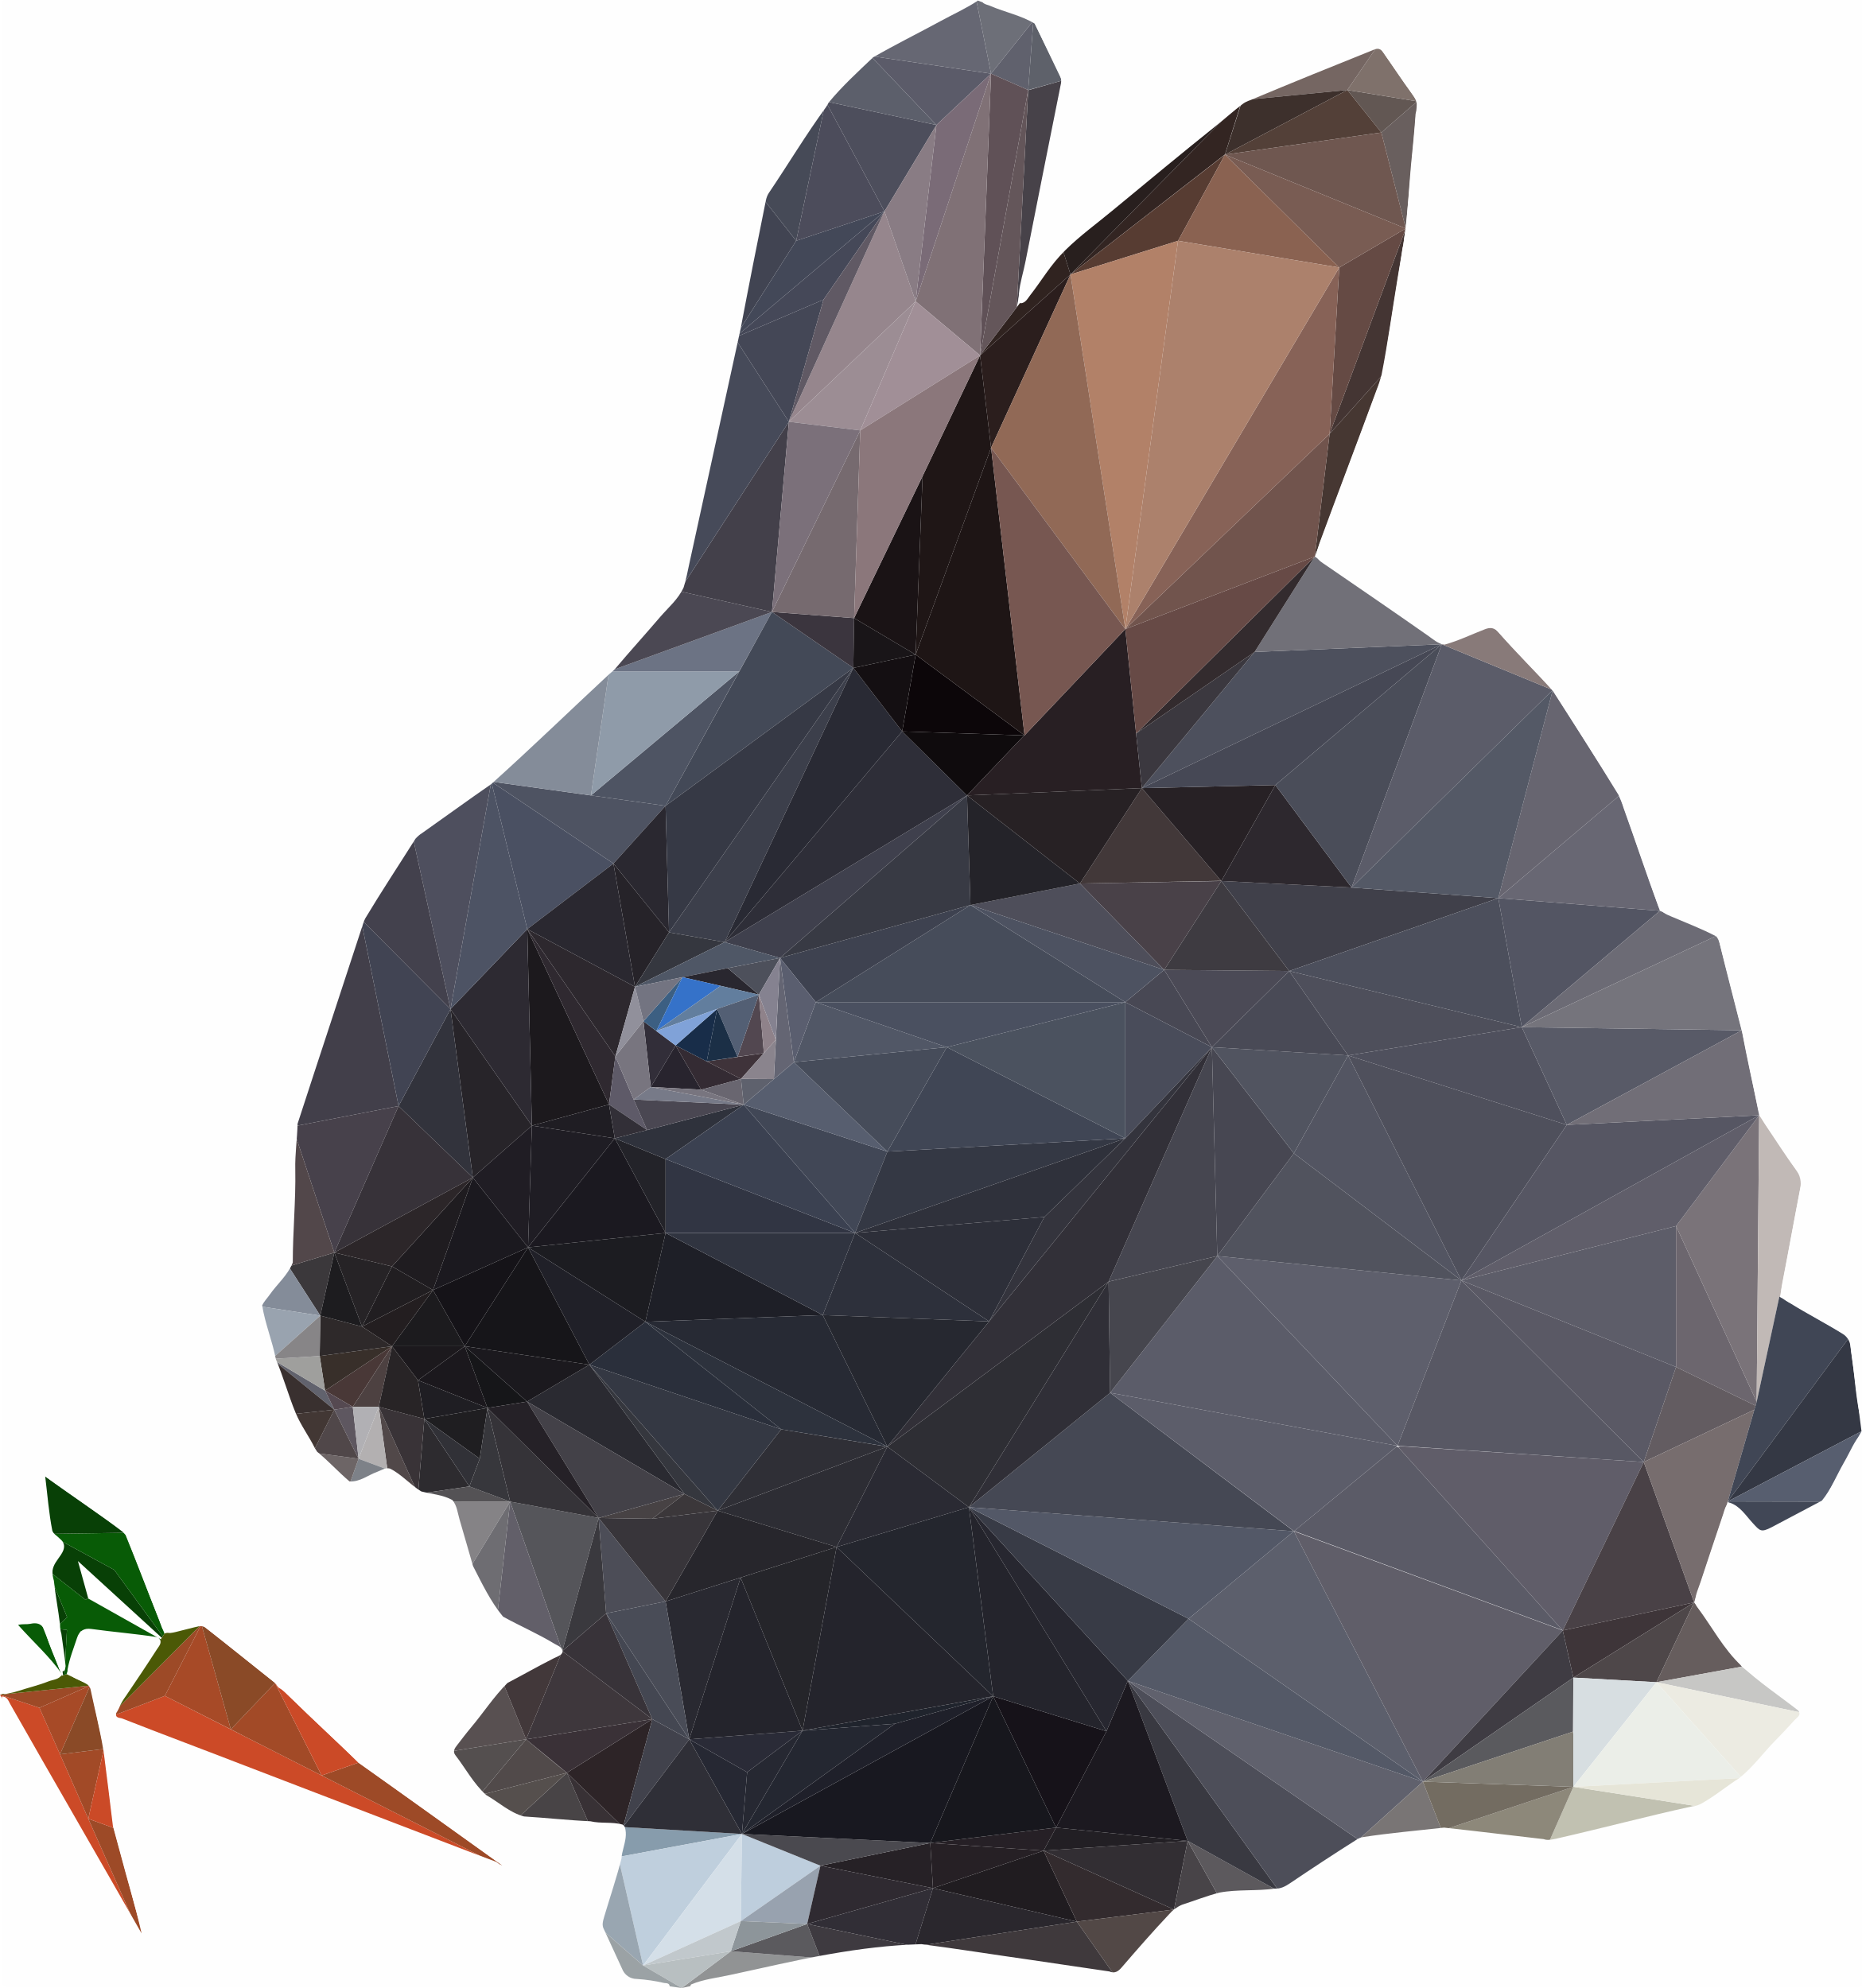
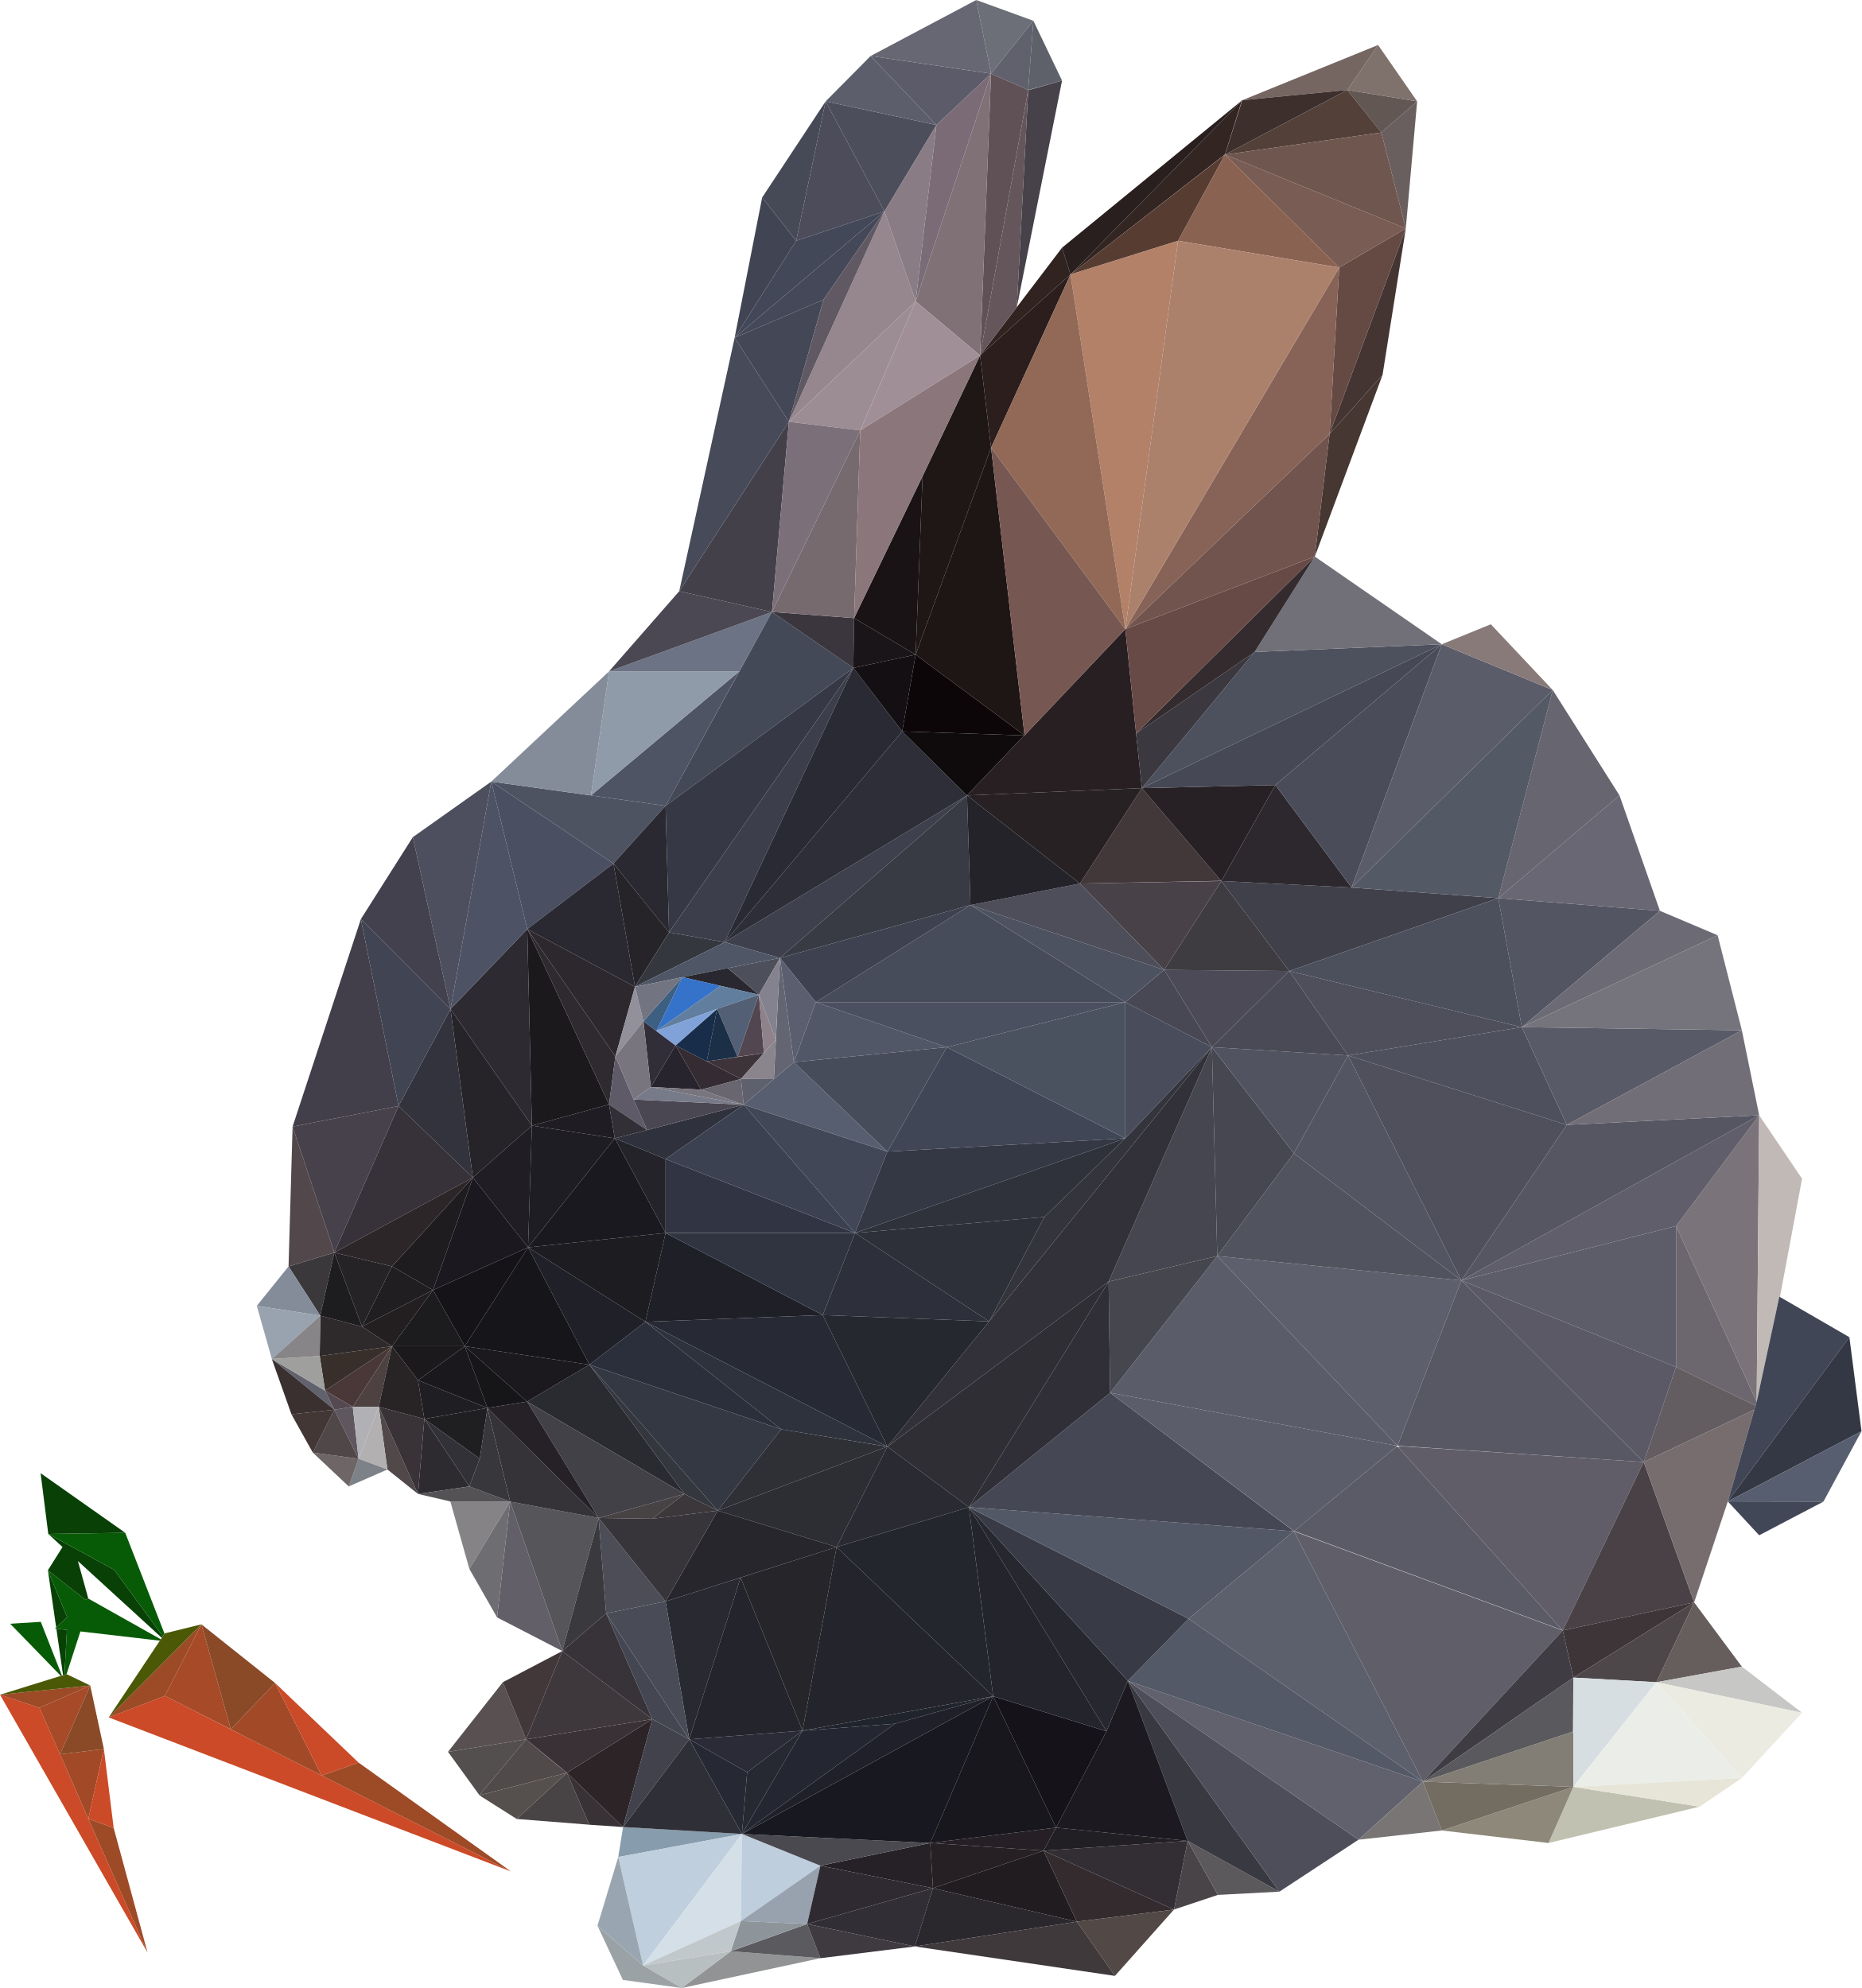
- <svg xmlns="http://www.w3.org/2000/svg" version="1.1" baseProfile="tiny" id="图层_1" x="0px" y="0px" width="967.7px" height="1033.7px" viewBox="0 0 967.7 1033.7" xml:space="preserve">
+ <svg xmlns="http://www.w3.org/2000/svg" version="1.1" baseProfile="tiny" id="图层_1" x="0px" y="0px" viewBox="0 0 967.7 1033.7" xml:space="preserve">
  <g>
    <polygon fill="#879CAC" points="323.9,950 321.4,965.6 385.7,953.6  " />
    <polygon fill="#BFCFDD" points="385.7,953.6 321.4,965.6 334.3,1022  " />
    <polygon fill="#99A6B1" points="321.4,965.6 310.6,1001.3 334.3,1022  " />
    <polygon fill="#D4DFE8" points="385.1,998.9 385.1,998.9 385.7,953.6 334.3,1022  " />
    <polygon fill="#BECEDD" points="385.1,998.9 385.1,998.9 426.5,970.1 385.7,953.6  " />
    <polygon fill="#98A2AF" points="385.1,998.9 419.6,1000.4 426.5,970.1  " />
    <polygon fill="#919394" points="354.4,1033.7 426.5,1018.2 379.9,1014.6  " />
    <polygon fill="#5B5A5E" points="379.9,1014.6 426.5,1018.2 419.6,1000.4  " />
    <polygon fill="#8D959A" points="379.9,1014.6 419.6,1000.4 385.1,998.9  " />
    <polygon fill="#C1C8CC" points="334.3,1022 379.9,1014.6 385.1,998.9  " />
    <polygon fill="#262126" points="426.5,970.1 485,981.8 483.6,958.3  " />
    <polygon fill="#4A494F" points="483.6,958.3 385.7,953.6 426.5,970.1  " />
    <polygon fill="#262025" points="485,981.8 542.5,962.3 483.6,958.3  " />
    <polygon fill="#201C20" points="559.8,999.2 542.5,962.3 485,981.8  " />
    <polygon fill="#332B2E" points="559.8,999.2 610.3,992.9 542.5,962.3  " />
    <polygon fill="#524846" points="579.6,1027.4 610.3,992.9 559.8,999.2  " />
    <polygon fill="#2F2A31" points="419.6,1000.4 485,981.8 426.5,970.1  " />
    <polygon fill="#312E36" points="419.6,1000.4 475.6,1012.1 485,981.8  " />
    <polygon fill="#2A272D" points="485,981.8 475.6,1012.1 559.8,999.2  " />
    <polygon fill="#3F393C" points="475.6,1012.1 579.6,1027.4 559.8,999.2  " />
    <polygon fill="#3E3A40" points="426.5,1018.2 475.6,1012.1 419.6,1000.4  " />
    <polygon fill="#322E33" points="542.5,962.3 610.3,992.9 617.4,957.2  " />
    <polygon fill="#262026" points="483.6,958.3 542.5,962.3 549,950.3  " />
    <polygon fill="#221F24" points="542.5,962.3 617.4,957.2 549,950.3  " />
    <polygon fill="#484448" points="610.3,992.9 633.1,985.3 617.4,957.2  " />
    <polygon fill="#5C595D" points="633.1,985.3 665.1,983.6 617.4,957.2  " />
    <polygon fill="#393941" points="617.4,957.2 665.1,983.6 586.3,874  " />
    <polygon fill="#4D4E59" points="665.1,983.6 706.2,956.6 586.3,874  " />
    <polygon fill="#60616D" points="586.3,874 706.2,956.6 739.7,926.4  " />
    <polygon fill="#545967" points="586.3,874 739.7,926.4 617.9,841.7  " />
    <polygon fill="#5C5F6C" points="617.9,841.7 739.7,926.4 672.6,796.2  " />
    <polygon fill="#605E69" points="672.6,796.2 739.7,926.4 812.4,847.8 812.4,847.8  " />
    <path fill="#5B5B67" d="M726.5,752L726.5,752c-0.2,0.3-0.4,0.3-0.5,0.2l-53.2,43.9l139.4,51.5l-85.4-95.2   C726.8,752.7,726.3,752.7,726.5,752z" />
    <path fill="#605D69" d="M726.6,751.9L726.6,751.9L726.6,751.9c0.1,0.2,0.2,0.3,0.2,0.5l85.4,95.2l0.2,0.2l0,0l42.1-87.6L727,751.9   C727.9,752.3,727.5,752.8,726.6,751.9z" />
    <polygon fill="#494146" points="812.4,847.8 880.7,833.2 854.5,760.2  " />
    <polygon fill="#3E3539" points="817.9,872.3 880.7,833.2 812.4,847.8  " />
    <polygon fill="#4E4749" points="861.1,874.7 880.7,833.2 817.9,872.3  " />
    <polygon fill="#665D5D" points="905.5,866.6 880.7,833.2 861.1,874.7  " />
    <polygon fill="#3F3C43" points="817.9,872.3 812.4,847.8 739.7,926.4  " />
    <polygon fill="#5A5A5E" points="817.7,900.4 817.9,872.3 739.7,926.4  " />
    <polygon fill="#C1C1B1" points="805,958.3 883.6,939.4 817.9,929.1  " />
    <polygon fill="#8D887A" points="749.5,951.8 805,958.3 817.9,929.1  " />
    <polygon fill="#797575" points="706.2,956.6 749.5,951.8 739.7,926.4  " />
    <polygon fill="#736C61" points="739.7,926.4 749.5,951.8 817.9,929.1  " />
    <polygon fill="#827E75" points="817.7,900.4 739.7,926.4 817.9,929.1 817.9,901.9  " />
    <polygon fill="#D7DEE1" points="817.9,929.1 861.1,874.7 817.9,872.3 817.9,901.9  " />
    <polygon fill="#C7C7C5" points="936.8,890.6 905.5,866.6 861.1,874.7  " />
    <polygon fill="#ECEBE2" points="905.5,924.5 936.8,890.6 861.1,874.7  " />
    <polygon fill="#EBEEE8" points="817.9,929.1 905.5,924.5 861.1,874.7  " />
    <polygon fill="#E6E5D8" points="883.6,939.4 905.5,924.5 817.9,929.1  " />
    <polygon fill="#1C1920" points="549,950.3 617.4,957.2 586.3,874 575.2,900.2  " />
    <polygon fill="#161219" points="549,950.3 575.2,900.2 516.3,882  " />
    <polygon fill="#17171D" points="483.6,958.3 549,950.3 516.3,882  " />
    <polygon fill="#181820" points="516.3,882 385.7,953.6 483.6,958.3  " />
    <polygon fill="#272730" points="575.2,900.2 586.3,874 503.7,783.7  " />
    <polygon fill="#24242C" points="575.2,900.2 503.7,783.7 516.3,882  " />
    <polygon fill="#383B46" points="503.7,783.7 586.3,874 617.9,841.7  " />
    <polygon fill="#535867" points="617.9,841.7 672.6,796.2 503.7,783.7  " />
    <polygon fill="#454854" points="503.7,783.7 672.6,796.2 577.1,724.2  " />
    <path fill="#5C5D6A" d="M672.7,796.2L672.7,796.2l53.3-44c-0.2-0.1-0.1-0.5,0.5-0.4l-149.4-27.6L672.7,796.2z" />
    <polygon fill="#5B5C69" points="577.1,724.2 726.5,751.8 632.8,653.1  " />
    <polygon fill="#5E5F6C" points="726.5,751.8 759.7,665.8 632.8,653.1  " />
    <polygon fill="#585864" points="726.5,751.8 727,751.8 854.5,760.2 759.7,665.8  " />
    <polygon fill="#5A5965" points="759.7,665.8 854.5,760.2 871.3,710.8  " />
    <polygon fill="#5D5D69" points="871.3,637.5 759.7,665.8 871.3,710.8  " />
    <polygon fill="#6C666E" points="871.3,710.8 912.6,730.9 913.2,728.9 871.3,637.5  " />
    <polygon fill="#635C61" points="854.5,760.2 912,733 912.6,730.9 871.3,710.8  " />
    <polygon fill="#776D6E" points="854.5,760.2 880.7,833.2 898.2,780.7 912,733  " />
    <polygon fill="#7A7379" points="913.2,728.9 914.5,579.9 871.3,637.5  " />
    <polygon fill="#605E6A" points="871.3,637.5 914.5,579.9 759.7,665.8  " />
    <polygon fill="#51535E" points="632.8,653.1 759.7,665.8 672.6,599.7  " />
    <polygon fill="#535562" points="672.6,599.7 759.7,665.8 700.8,548.8  " />
    <polygon fill="#46464E" points="577.1,724.2 632.8,653.1 576.3,666.4  " />
    <polygon fill="#464650" points="576.3,666.4 632.8,653.1 630,544.5  " />
    <polygon fill="#474752" points="632.8,653.1 672.6,599.7 630,544.5  " />
    <polygon fill="#515460" points="672.6,599.7 700.8,548.8 630,544.5  " />
    <polygon fill="#302F37" points="576.3,666.4 503.7,783.7 577.1,724.2  " />
    <polygon fill="#2E2E34" points="461.3,752.2 503.7,783.7 576.3,666.4  " />
    <polygon fill="#323038" points="514.2,687.1 461.3,752.2 576.3,666.4 630,544.5  " />
    <polygon fill="#2D2D34" points="461.3,752.2 373.1,785.5 434.9,804.4  " />
    <polygon fill="#2A2A33" points="434.9,804.4 503.7,783.7 461.3,752.2  " />
    <polygon fill="#27262C" points="373.1,785.5 346,832.7 434.9,804.4  " />
    <polygon fill="#494148" points="634.9,458.1 561.4,459.4 605.2,504.3  " />
    <polygon fill="#4B4A56" points="630,544.5 670.2,504.9 605.2,504.3  " />
    <polygon fill="#4E4F5B" points="700.8,548.8 791.1,534.1 670.2,504.9  " />
    <polygon fill="#494A56" points="700.8,548.8 670.2,504.9 630,544.5  " />
    <polygon fill="#40404A" points="670.2,504.9 778.9,467 702.6,461.5 634.9,458.1  " />
    <polygon fill="#4F505C" points="759.7,665.8 814.5,584.9 700.8,548.8  " />
    <polygon fill="#4F505D" points="814.5,584.9 791.1,534.1 700.8,548.8  " />
    <polygon fill="#565663" points="759.7,665.8 914.5,579.9 814.5,584.9  " />
    <polygon fill="#585A67" points="814.5,584.9 905.5,535.7 791.1,534.1  " />
    <polygon fill="#716E77" points="914.5,579.9 905.5,535.7 814.5,584.9  " />
    <polygon fill="#C1B9B6" points="925,674.2 925.3,674.4 936.8,612.9 914.5,579.9 913.2,728.9  " />
    <polygon fill="#535563" points="791.1,534.1 862.9,473.6 778.9,467  " />
    <polygon fill="#4C4F5C" points="791.1,534.1 778.9,467 670.2,504.9  " />
    <polygon fill="#6C6B75" points="892.9,486.3 862.9,473.6 791.1,534.1  " />
    <polygon fill="#75747C" points="905.5,535.7 892.9,486.3 791.1,534.1  " />
    <polygon fill="#686773" points="862.9,473.6 841.9,413.6 778.9,467  " />
    <polygon fill="#676570" points="841.9,413.6 807.2,358.8 778.9,467  " />
    <polygon fill="#423839" points="593.6,409.8 593.6,409.8 561.4,459.4 634.8,458  " />
    <polygon fill="#272125" points="634.8,458 634.9,458.1 663,408.2 593.6,409.8 593.6,409.8  " />
    <polygon fill="#2D282E" points="702.6,461.5 663,408.2 634.9,458.1  " />
    <polygon fill="#4D505D" points="593.6,409.8 749.5,335 652.2,339  " />
    <polygon fill="#464855" points="663,408.2 749.5,335 593.6,409.8  " />
    <polygon fill="#4A4D59" points="702.6,461.5 749.5,335 663,408.2  " />
    <polygon fill="#5B5C69" points="807.2,358.8 749.5,335 702.6,461.5  " />
    <polygon fill="#545966" points="778.9,467 807.2,358.8 702.6,461.5  " />
    <polygon fill="#717078" points="749.5,335 683.5,289.4 652.2,339  " />
    <polygon fill="#887A79" points="775,324.6 749.5,335 807.2,358.8  " />
    <polygon fill="#1E1F27" points="335.5,687.3 427.7,683.8 346,641.1  " />
    <polygon fill="#313543" points="346,602.7 346,641.1 444.5,641.1  " />
    <polygon fill="#2A2F3B" points="306.4,709.6 406.1,743.2 335.5,687.3  " />
    <polygon fill="#1B1920" points="319.6,591.9 274.5,648.6 346,641.1  " />
    <polygon fill="#232329" points="346,602.7 319.6,591.9 346,641.1  " />
    <polygon fill="#2F323C" points="386.6,574.4 336.4,587.6 319.6,591.9 346,602.7  " />
    <polygon fill="#414756" points="461.3,598.8 386.6,574.4 444.5,641.1  " />
    <polygon fill="#3B4151" points="386.6,574.4 346,602.7 444.5,641.1  " />
    <polygon fill="#1C191D" points="316.6,574.3 274.1,483.1 276.5,585.3  " />
    <polygon fill="#272429" points="276.5,585.3 234.2,524.7 245.8,612.3  " />
    <polygon fill="#2D2A32" points="274.1,483.1 234.2,524.7 276.5,585.3  " />
    <polygon fill="#32333C" points="234.2,524.7 207.2,575.1 245.8,612.3  " />
    <polygon fill="#1F1D24" points="319.6,591.9 276.5,585.3 274.5,648.6  " />
    <polygon fill="#201D24" points="276.5,585.3 245.8,612.3 274.5,648.6  " />
    <polygon fill="#1C1C21" points="346,641.1 274.5,648.6 335.5,687.3  " />
    <polygon fill="#202028" points="274.5,648.6 306.4,709.6 335.5,687.3  " />
    <polygon fill="#2D303B" points="427.7,683.8 514.2,687.1 444.5,641.1  " />
    <polygon fill="#343844" points="444.5,641.1 585,591.9 461.3,598.8  " />
    <polygon fill="#575E6F" points="412.7,552.3 386.6,574.4 461.3,598.8  " />
    <polygon fill="#404655" points="461.3,598.8 585,591.9 492.2,544.5  " />
    <polygon fill="#464C5A" points="492.2,544.5 412.7,552.3 461.3,598.8  " />
    <polygon fill="#515766" points="424.1,521.1 412.7,552.3 492.2,544.5  " />
    <polygon fill="#423F4A" points="187.6,477.9 152.1,585.8 207.2,575.1  " />
    <polygon fill="#414453" points="234.2,524.7 187.6,477.9 207.2,575.1  " />
    <polygon fill="#4D5364" points="274.1,483.1 255.4,406.4 234.2,524.7  " />
    <polygon fill="#4E4F5E" points="255.4,406.4 214.6,435.3 234.2,524.7  " />
    <polygon fill="#43414D" points="214.6,435.3 187.6,477.9 234.2,524.7  " />
    <polygon fill="#4A5062" points="318.9,449 255.4,406.4 274.1,483.1  " />
    <polygon fill="#4E5362" points="346,419 255.4,406.4 318.9,449  " />
    <polygon fill="#4E5463" points="307.2,413.6 346,419 384.3,349.1  " />
    <polygon fill="#8F9BA9" points="384.3,349.1 316.6,349.1 307.2,413.6  " />
    <polygon fill="#848C99" points="316.6,349.1 255.4,406.4 307.2,413.6  " />
    <polygon fill="#6C7384" points="401.3,318.2 316.6,349.1 384.3,349.1  " />
    <polygon fill="#4B4853" points="353.1,307.4 316.6,349.1 401.3,318.2  " />
    <polygon fill="#434957" points="401.3,318.2 346,419 443.6,347.3  " />
    <polygon fill="#4B525F" points="585,591.9 585,521.1 492.2,544.5  " />
    <polygon fill="#484854" points="630,544.5 605.2,504.3 585,521.1  " />
    <polygon fill="#494C5A" points="585,591.9 630,544.5 585,521.1  " />
    <polygon fill="#4A5060" points="585,521.1 424.1,521.1 492.2,544.5  " />
    <polygon fill="#464C5A" points="585,521.1 504.5,470.6 424.1,521.1  " />
    <polygon fill="#4E4E5A" points="605.2,504.3 561.4,459.4 504.5,470.6  " />
    <polygon fill="#4D5261" points="605.2,504.3 504.5,470.6 585,521.1  " />
    <polygon fill="#3E4250" points="504.5,470.6 405.5,498.1 424.1,521.1  " />
    <polygon fill="#3F404D" points="405.5,498.1 502.7,413.6 376.7,489.9  " />
    <polygon fill="#3C3F4B" points="443.6,347.3 347.8,484.8 376.7,489.9  " />
    <polygon fill="#2E2E38" points="376.7,489.9 502.7,413.6 469,380.3  " />
    <polygon fill="#292A34" points="469,380.3 443.6,347.3 376.7,489.9  " />
    <polygon fill="#2A2830" points="346,419 318.9,449 347.8,484.8  " />
    <polygon fill="#262329" points="347.8,484.8 318.9,449 330.1,513.1  " />
    <polygon fill="#2D282E" points="330.1,513.1 274.1,483.1 319.9,549.3  " />
    <polygon fill="#1F1D23" points="316.6,574.3 276.5,585.3 319.6,591.9  " />
    <polygon fill="#2F2930" points="319.9,549.3 274.1,483.1 316.6,574.3  " />
    <polygon fill="#383A44" points="504.5,470.6 502.7,413.6 405.5,498.1  " />
    <polygon fill="#2A2A31" points="274,728.8 355.8,776.8 306.4,709.6  " />
    <polygon fill="#474244" points="355.8,776.8 311.2,789.3 339.1,789.7  " />
    <polygon fill="#434148" points="274,728.8 311.2,789.3 355.8,776.8  " />
    <polygon fill="#343843" points="306.4,709.6 373.1,785.5 406.1,743.2  " />
    <polygon fill="#2F2F36" points="459.9,752 406.1,743.2 373.1,785.5 461.3,752.2  " />
    <polygon fill="#35373E" points="355.8,776.8 373.1,785.5 306.4,709.6  " />
    <polygon fill="#3B373A" points="339.1,789.7 373.1,785.5 355.8,776.8  " />
    <polygon fill="#24262E" points="516.3,882 503.7,783.7 434.9,804.4  " />
    <polygon fill="#25252A" points="385,820.3 417.2,899.9 434.9,804.4  " />
    <polygon fill="#292931" points="346,832.7 358.3,904.4 385,820.3  " />
    <polygon fill="#585051" points="273.4,904.4 273.4,904.4 273.5,904.4 261.4,874.7 232.9,910.9  " />
    <polygon fill="#514A4A" points="249.1,933.5 249.2,933.5 249.2,933.4  " />
    <path fill="#514A4A" d="M249.2,933.5l45.5-11.7c-1.7-1.2-20.1-16.4-21.2-17.4L249.2,933.5z" />
    <path fill="#514A4A" d="M273.4,904.4L273.4,904.4L273.4,904.4z" />
    <polygon fill="#484446" points="268.6,945.8 306.4,948.8 294.7,921.8  " />
    <polygon fill="#383135" points="306.4,948.8 323.9,950 294.7,921.8  " />
    <polygon fill="#2D2427" points="294.7,921.8 323.9,950 339.1,893.9  " />
    <polygon fill="#3A3137" points="294.7,921.8 339.1,893.9 273.5,904.4  " />
    <polygon fill="#3E373C" points="339.1,893.9 292.3,858.5 273.5,904.4  " />
    <polygon fill="#42383A" points="292.3,858.5 261.4,874.7 273.5,904.4  " />
    <polygon fill="#544F4F" points="273.5,904.4 273.5,904.4 273.4,904.4 273.4,904.4 232.9,910.9 249.2,933.4 249.2,933.5    249.2,933.5 249.2,933.5  " />
    <polygon fill="#554F4D" points="249.2,933.5 268.6,945.8 294.7,921.8  " />
    <polygon fill="#41424C" points="339.1,893.9 323.9,950 358.3,904.4  " />
    <polygon fill="#858386" points="234.1,780.7 244,815.8 265.2,780.8  " />
    <polygon fill="#55555A" points="265.2,780.8 292.3,858.5 311.2,789.3  " />
    <polygon fill="#625F69" points="258.4,841 292.3,858.5 265.2,780.8  " />
    <polygon fill="#6E6D72" points="244,815.8 258.4,841 265.2,780.8  " />
    <polygon fill="#4C4D57" points="311.2,789.3 315.1,838.9 346,832.7  " />
    <polygon fill="#3A393E" points="311.2,789.3 292.3,858.5 315.1,838.9  " />
    <polygon fill="#494C57" points="315.1,838.9 358.3,904.4 346,832.7  " />
    <polygon fill="#444752" points="339.1,893.9 358.3,904.4 315.1,838.9  " />
    <polygon fill="#383339" points="315.1,838.9 292.3,858.5 339.1,893.9  " />
    <polygon fill="#2A2B37" points="417.2,899.9 358.3,904.4 388.4,921.5  " />
    <polygon fill="#20242D" points="465.2,896.3 516.3,882 417.2,899.9  " />
    <polygon fill="#262832" points="388.4,921.5 385.7,953.6 417.2,899.9  " />
    <polygon fill="#242731" points="417.2,899.9 385.7,953.6 465.2,896.3  " />
    <polygon fill="#1F202A" points="465.2,896.3 385.7,953.6 516.3,882  " />
    <polygon fill="#262833" points="358.3,904.4 385.7,953.6 388.4,921.5  " />
    <polygon fill="#2F2F37" points="358.3,904.4 323.9,950 385.7,953.6  " />
    <polygon fill="#B8BFC1" points="334.3,1022 354.4,1033.7 379.9,1014.6  " />
    <polygon fill="#5A5E6F" points="424.1,521.1 405.5,498.1 412.7,552.3  " />
    <polygon fill="#35373F" points="347.8,484.8 330.1,513.1 376.7,489.9  " />
    <polygon fill="#5E5A68" points="329.4,571.7 319.9,549.3 316.6,574.3 336.4,587.6  " />
    <polygon fill="#322F37" points="336.4,587.6 316.6,574.3 319.6,591.9  " />
    <polygon fill="#4A4752" points="329.4,571.7 336.4,587.6 386.6,574.4  " />
    <polygon fill="#646573" points="412.7,552.3 405.5,498.1 402.3,561.1  " />
    <polygon fill="#4F5766" points="378.3,503.4 405.5,498.1 376.7,489.9 330.1,513.1 354.8,508.1  " />
    <polygon fill="#322E39" points="341.2,536.1 334.5,531 338.3,565.2 351.2,543.6  " />
    <polygon fill="#28242E" points="351.2,543.6 338.3,565.2 364.5,566.6  " />
    <path fill="#342B33" d="M367.4,551.9L367.4,551.9L367.4,551.9z" />
    <polygon fill="#342B33" points="367.4,551.9 351.2,543.6 364.5,566.6 385.2,561  " />
    <polygon fill="#3F333A" points="367.4,551.9 367.4,551.9 385.2,561 397.1,547.6  " />
    <polygon fill="#524750" points="397.1,547.6 397.1,547.6 394.5,517.2 383.4,549.5  " />
    <polygon fill="#29272F" points="394.5,517.2 378.3,503.4 354.8,508.1 374.6,512.6  " />
    <polygon fill="#3C5F82" points="354.8,508.1 334.5,531 341.2,536.1  " />
    <polygon fill="#91909B" points="330.1,513.1 319.9,549.3 334.5,531  " />
    <polygon fill="#737481" points="354.8,508.1 330.1,513.1 334.5,531  " />
    <polygon fill="#777A88" points="338.3,565.2 329.4,571.7 386.6,574.4  " />
    <polygon fill="#78757F" points="364.5,566.6 338.3,565.2 386.6,574.4  " />
    <polygon fill="#696670" points="364.5,566.6 386.6,574.4 385.2,561  " />
    <polygon fill="#5E616D" points="385.2,561 386.6,574.4 402.3,561.1  " />
    <polygon fill="#8A848D" points="397.1,547.6 397.1,547.6 397.1,547.6 385.2,561 402.3,561.1 403.3,540.6  " />
    <polygon fill="#8F828A" points="397.1,547.6 403.3,540.6 394.5,517.2  " />
    <polygon fill="#4D505B" points="405.5,498.1 378.3,503.4 394.5,517.2  " />
    <polygon fill="#858290" points="403.3,540.6 405.5,498.1 394.5,517.2  " />
    <polygon fill="#3572C9" points="374.6,512.6 354.8,508.1 341.2,536.1  " />
    <polygon fill="#627E9E" points="394.5,517.2 374.6,512.6 341.2,536.1 372.8,524.6  " />
    <polygon fill="#535F74" points="383.4,549.5 394.5,517.2 372.8,524.6  " />
    <polygon fill="#1B2F46" points="383.4,549.5 372.8,524.6 367.4,551.9 367.4,551.9  " />
    <polygon fill="#182D49" points="372.8,524.6 351.2,543.6 367.4,551.9  " />
    <polygon fill="#80A2D8" points="341.2,536.1 351.2,543.6 372.8,524.6  " />
    <polygon fill="#43404A" points="410.1,219.3 353.1,307.4 401.3,318.2  " />
    <polygon fill="#464A59" points="381.9,175.6 353.1,307.4 410.1,219.3  " />
    <polygon fill="#444756" points="428.1,155.8 381.9,175.6 410.1,219.3  " />
    <polygon fill="#454858" points="459.8,109.9 381.9,175.6 428.1,155.8  " />
    <polygon fill="#414452" points="396.2,102.7 381.9,175.6 413.9,125.2  " />
    <polygon fill="#4D4E5C" points="486.8,65 429.2,52.7 459.8,109.9  " />
    <polygon fill="#5B5B69" points="515.2,38.3 452.6,29.1 486.8,65  " />
    <polygon fill="#6D6F78" points="537.2,10.8 507.5,0 515.2,38.3  " />
    <path fill="#474249" d="M534.5,46.9c0,0-0.2,2.9-0.4,7.9l-5.5,104.9l0,0l23.5-117.8l0,0L534.5,46.9z" />
    <polygon fill="#60616D" points="534.5,46.8 537.2,10.8 515.2,38.3  " />
    <polygon fill="#5E616A" points="552.1,41.9 552.1,41.9 552.1,41.9 537.2,10.8 534.5,46.8  " />
    <polygon fill="#666773" points="507.5,0 452.6,29.1 515.2,38.3  " />
    <polygon fill="#5C5F6B" points="452.6,29.1 429.2,52.7 486.8,65  " />
    <polygon fill="#464A57" points="429.2,52.7 396.2,102.7 413.9,125.2  " />
    <polygon fill="#4C4C5B" points="459.8,109.9 429.2,52.7 413.9,125.2  " />
    <polygon fill="#3B353E" points="444,321.4 401.3,318.2 443.6,347.3  " />
    <polygon fill="#1A1315" points="479.6,247.6 444,321.4 476,340.4  " />
    <polygon fill="#191518" points="444,321.4 443.6,347.3 476,340.4  " />
    <polygon fill="#0C0609" points="532.4,382.4 532.5,382.3 476,340.4 469,380.3  " />
    <polygon fill="#0F0B0D" points="502.7,413.6 532.4,382.4 469,380.3  " />
    <polygon fill="#242329" points="561.4,459.4 502.7,413.6 504.5,470.6  " />
    <polygon fill="#281F23" points="532.5,382.3 532.4,382.4 502.7,413.6 593.6,409.8 590.6,381.4 585,327.1 532.6,382.4  " />
    <polygon fill="#272124" points="561.4,459.4 593.6,409.8 593.6,409.8 502.7,413.6  " />
    <polygon fill="#3B383F" points="652.2,339 590.6,381.4 593.6,409.8  " />
    <polygon fill="#332B2E" points="652.2,339 683.5,289.4 590.6,381.4  " />
    <polygon fill="#463732" points="683.5,289.4 718.7,195 691.2,225.6  " />
    <polygon fill="#443533" points="718.7,195 730.8,118.8 691.2,225.6  " />
    <polygon fill="#695F5E" points="730.8,118.8 736.7,52.7 718.1,68.9  " />
    <polygon fill="#625753" points="718.1,68.9 736.7,52.7 700.4,46.8  " />
    <polygon fill="#7F716B" points="736.7,52.7 716.4,23.4 700.4,46.8  " />
    <polygon fill="#756662" points="716.4,23.4 645.8,52.1 700.4,46.8  " />
    <path fill="#332522" d="M645.6,52.3l-89.1,90.4c5-3.9,80.3-62.4,80.3-62.4L645.6,52.3z" />
    <polygon fill="#332522" points="645.7,52 644.8,52.9 645.6,52.2  " />
    <polygon fill="#3D302C" points="700.4,46.8 645.8,52.1 636.8,80.4  " />
    <polygon fill="#534038" points="700.4,46.8 636.8,80.4 718.1,68.9  " />
-     <polygon fill="#302320" points="528.6,159.7 509.5,184.8 556.5,142.7 552.1,128.8  " />
+     <polygon fill="#302320" points="528.6,159.7 509.5,184.8 556.5,142.7 552.1,128.8 528.6,159.7  " />
    <polygon fill="#281F1E" points="645.6,52.3 645.8,52.1 645.6,52.2 644.8,52.9 552.1,128.8 556.5,142.7  " />
    <polygon fill="#2B1E1D" points="556.5,142.7 509.5,184.8 515.2,232.8  " />
    <polygon fill="#1F1616" points="476,340.4 515.2,232.8 509.5,184.8 479.6,247.6  " />
    <polygon fill="#1E1515" points="532.6,382.4 515.2,232.8 476,340.4 532.5,382.3  " />
    <polygon fill="#674A46" points="590.6,381.4 683.5,289.4 585,327.1  " />
    <polygon fill="#71544D" points="585,327.1 683.5,289.4 691.2,225.6  " />
    <polygon fill="#6F5750" points="636.8,80.4 730.8,118.8 718.1,68.9  " />
    <polygon fill="#654A44" points="691.2,225.6 730.8,118.8 696.2,139.1  " />
    <polygon fill="#795C53" points="696.2,139.1 730.8,118.8 636.8,80.4  " />
    <polygon fill="#573C32" points="636.8,80.4 556.5,142.7 612.4,125.2  " />
    <polygon fill="#8A6251" points="696.2,139.1 636.8,80.4 612.4,125.2  " />
    <polygon fill="#876257" points="691.2,225.6 696.2,139.1 585,327.1  " />
    <polygon fill="#AC816C" points="585,327.1 696.2,139.1 612.4,125.2  " />
    <polygon fill="#B28168" points="612.4,125.2 556.5,142.7 585,327.1  " />
    <polygon fill="#916956" points="585,327.1 556.5,142.7 515.2,232.8  " />
    <polygon fill="#775751" points="532.6,382.4 585,327.1 515.2,232.8  " />
    <polygon fill="#605157" points="534.5,46.8 515.2,38.3 509.5,184.8  " />
    <polygon fill="#766A6F" points="447.2,223.8 401.3,318.2 444,321.4  " />
    <polygon fill="#96868D" points="459.8,109.9 410.1,219.3 476,156.7  " />
    <polygon fill="#605964" points="428.1,155.8 410.1,219.3 459.8,109.9  " />
    <polygon fill="#7A6B77" points="515.2,38.3 486.8,65 476,156.7  " />
    <polygon fill="#897C84" points="486.8,65 459.8,109.9 476,156.7  " />
    <polygon fill="#807176" points="509.5,184.8 515.2,38.3 476,156.7  " />
    <polygon fill="#9C8D94" points="476,156.7 410.1,219.3 447.2,223.8  " />
    <polygon fill="#7B707A" points="410.1,219.3 401.3,318.2 447.2,223.8  " />
    <polygon fill="#A18F97" points="447.2,223.8 509.5,184.8 476,156.7  " />
    <polygon fill="#8B777B" points="444,321.4 479.6,247.6 509.5,184.8 447.2,223.8  " />
    <polygon fill="#64565A" points="528.6,159.7 528.6,159.7 534.1,54.8 534.5,46.8 509.5,184.8  " />
    <polygon fill="#434858" points="413.9,125.2 381.9,175.6 459.8,109.9  " />
    <polygon fill="#493837" points="203.8,700 169,723.1 183.4,731.5  " />
    <polygon fill="#61626D" points="169,723.1 141.3,706.6 173.8,733  " />
    <polygon fill="#5E5760" points="173.8,733 186.4,758.5 183.4,731.5  " />
    <polygon fill="#3B383B" points="173.8,651.3 150,658.5 166.5,684.1  " />
    <polygon fill="#211E21" points="203.8,658.5 188.2,689.8 225.1,670.8  " />
    <polygon fill="#1C1B1E" points="241.6,700 225.1,670.8 203.8,700 240.1,700  " />
    <polygon fill="#1B181D" points="217.3,717.7 253.4,732.1 241.6,700  " />
    <polygon fill="#1F1E21" points="253.4,732.1 220.6,737.8 249.4,758.5  " />
    <polygon fill="#2D2B2F" points="220.6,737.8 217.3,776.8 244,772.9  " />
    <polygon fill="#313137" points="220.6,737.8 244,772.9 249.4,758.5  " />
    <polygon fill="#514849" points="201.4,764.1 217.3,776.8 196.9,731.5  " />
    <polygon fill="#4D4141" points="183.4,731.5 196.9,731.5 203.8,700  " />
    <polygon fill="#B3B0B1" points="186.4,758.5 201.4,764.1 196.9,731.5  " />
    <polygon fill="#B1B0B4" points="186.4,758.5 196.9,731.5 183.4,731.5  " />
    <polygon fill="#382F2A" points="166.2,705.1 169,723.1 203.8,700  " />
    <polygon fill="#7D8188" points="181.3,772.9 201.4,764.1 186.4,758.5  " />
    <polygon fill="#6D6566" points="162.6,755.3 181.3,772.9 186.4,758.5  " />
    <polygon fill="#504749" points="173.8,733 162.6,755.3 186.4,758.5  " />
    <polygon fill="#423734" points="151.5,735.4 162.6,755.3 173.8,733  " />
    <polygon fill="#39302F" points="141.3,706.6 151.5,735.4 173.8,733  " />
    <polygon fill="#848C99" points="150,658.5 133.5,679 166.5,684.1  " />
    <polygon fill="#99A3AF" points="133.5,679 141.3,706.6 166.5,684.1  " />
    <polygon fill="#9F9F9D" points="166.2,705.1 141.3,706.6 169,723.1  " />
    <polygon fill="#262326" points="203.8,658.5 173.8,651.3 188.2,689.8  " />
    <polygon fill="#2E292A" points="188.2,689.8 166.5,684.1 166.2,705.1 203.8,700  " />
    <polygon fill="#231E20" points="188.2,689.8 203.8,700 225.1,670.8  " />
    <polygon fill="#1C191D" points="240.1,700 203.8,700 217.3,717.7 241.6,700  " />
    <polygon fill="#1F1E23" points="217.3,717.7 220.6,737.8 253.4,732.1  " />
    <polygon fill="#393337" points="196.9,731.5 217.3,776.8 220.6,737.8  " />
    <polygon fill="#282426" points="203.8,700 196.9,731.5 220.6,737.8 217.3,717.7  " />
    <polygon fill="#878587" points="166.5,684.1 141.3,706.6 166.2,705.1  " />
    <polygon fill="#545255" points="244,772.9 217.3,776.8 234.1,780.7 265.2,780.8  " />
    <polygon fill="#1B191F" points="274.5,648.6 245.8,612.3 225.1,670.8  " />
    <polygon fill="#1B191E" points="241.6,700 274,728.8 306.4,709.6  " />
    <polygon fill="#161619" points="253.4,732.1 274,728.8 241.6,700  " />
    <polygon fill="#353338" points="265.2,780.8 311.2,789.3 253.4,732.1  " />
    <polygon fill="#252127" points="253.4,732.1 311.2,789.3 274,728.8  " />
    <polygon fill="#37373C" points="249.4,758.5 244,772.9 265.2,780.8 253.4,732.1  " />
    <polygon fill="#161519" points="241.6,700 306.4,709.6 274.5,648.6  " />
    <polygon fill="#151318" points="225.1,670.8 241.6,700 274.5,648.6  " />
    <polygon fill="#1F1C20" points="245.8,612.3 203.8,658.5 225.1,670.8  " />
    <polygon fill="#47414B" points="207.2,575.1 152.1,585.8 173.8,651.3  " />
    <polygon fill="#373239" points="207.2,575.1 173.8,651.3 245.8,612.3  " />
    <polygon fill="#2C2629" points="245.8,612.3 173.8,651.3 203.8,658.5  " />
    <polygon fill="#52474A" points="152.1,585.8 150,658.5 173.8,651.3  " />
    <polygon fill="#272A34" points="335.5,687.3 461.3,752.2 427.7,683.8  " />
    <polygon fill="#262830" points="427.7,683.8 461.3,752.2 514.2,687.1  " />
    <polygon fill="#2D323D" points="406.1,743.2 461.3,752.2 335.5,687.3  " />
    <polygon fill="#9BA2A5" points="310.6,1001.3 323.8,1029.5 354.4,1033.7 334.3,1022  " />
    <polygon fill="#34343D" points="542.9,632.8 514.2,687.1 630,544.5 585,591.9  " />
    <polygon fill="#2D2F39" points="444.5,641.1 514.2,687.1 542.9,632.8  " />
    <polygon fill="#2F313B" points="542.9,632.8 585,591.9 444.5,641.1  " />
    <polygon fill="#3E3B41" points="670.2,504.9 634.9,458.1 605.2,504.3  " />
    <polygon fill="#140F12" points="476,340.4 443.6,347.3 469,380.3  " />
    <polygon fill="#363945" points="443.6,347.3 346,419 347.8,484.8  " />
    <polygon fill="#2A2830" points="318.9,449 274.1,483.1 330.1,513.1  " />
    <polygon fill="#78757F" points="338.3,565.2 334.5,531 319.9,549.3 329.4,571.7  " />
    <polygon fill="#303440" points="346,641.1 427.7,683.8 444.5,641.1  " />
    <polygon fill="#38353A" points="373.1,785.5 339.1,789.7 311.2,789.3 346,832.7  " />
    <polygon fill="#24242C" points="417.2,899.9 516.3,882 434.9,804.4  " />
    <polygon fill="#24242C" points="385,820.3 358.3,904.4 417.2,899.9  " />
    <polygon fill="#1D1C1F" points="173.8,651.3 166.5,684.1 188.2,689.8  " />
    <polygon fill="#554951" points="169,723.1 173.8,733 183.4,731.5  " />
    <polygon fill="#404655" points="961.4,695.3 925.3,674.4 925,674.2 913.2,728.9 913.2,728.9 912.6,730.9 912,733 898.2,780.7    898.2,780.7  " />
    <polygon fill="#343844" points="967.7,744.2 961.4,695.3 898.2,780.7  " />
    <polygon fill="#575E6F" points="947.9,780.8 967.7,744.2 898.2,780.7  " />
    <polygon fill="#414756" points="914.5,798.3 947.9,780.8 898.2,780.7  " />
    <polygon fill="#CC4A27" points="33.9,918.3 20.5,888 0,881.2 76.7,1015.3 45.9,945.7  " />
    <polygon fill="#085B06" points="21.2,843.3 5.3,844.3 31.6,871.4 32.2,871.3  " />
    <polygon fill="#9D4A27" points="20.5,888 46.9,876.4 0,881.2  " />
    <polygon fill="#A74A27" points="31.2,912.2 46.9,876.4 20.5,888  " />
    <polygon fill="#A24A27" points="33.9,918.3 45.9,945.7 54,909.4 31.2,912.2  " />
    <polygon fill="#9D4A27" points="76.7,1015.3 59.1,950.5 45.9,945.7  " />
    <polygon fill="#CB4A27" points="59.1,950.5 54,909.4 45.9,945.7  " />
    <polygon fill="#8A4A27" points="54,909.4 46.9,876.4 31.2,912.2  " />
    <polygon fill="#084006" points="45.5,831 45.9,831.2 40.5,811.7 84.1,851.6 84.6,850.8 59.4,816.3 25.1,797.6 32.5,804.4    24.9,816.5 44.5,831.9  " />
    <polygon fill="#084006" points="24.9,816.5 29.2,846.2 34.9,840.9  " />
    <polygon fill="#084006" points="34.8,847.5 29.3,846.9 32.8,871.1 33.5,870.8  " />
    <polygon fill="#4B5906" points="32.8,871.1 32.2,871.3 31.6,871.4 0,881.2 46.9,876.4 34.6,870.5 34.6,870.5 33.5,870.8  " />
    <polygon fill="#CC4A27" points="127.6,903.1 85.7,881.8 56.5,893 265.6,973.1 167.2,923.2  " />
    <polygon fill="#085B06" points="84.6,850.8 85.5,849.4 65.1,797 25.1,797.6 59.4,816.3  " />
    <polygon fill="#085B06" points="45.9,831.2 45.5,831 44.5,831.9 24.9,816.5 34.9,840.9 29.2,846.2 28.6,846.8 29.3,846.9    34.8,847.5 33.5,870.8 34.6,870.5 41.8,848.3 83.1,853.1 83.6,852.4  " />
    <polygon fill="#9D4A27" points="85.7,881.8 104.7,844.6 56.5,893  " />
    <polygon fill="#A74A27" points="120,899.2 104.7,844.6 85.7,881.8  " />
    <polygon fill="#A24A27" points="127.6,903.1 167.2,923.2 143,875.1 120,899.2  " />
    <polygon fill="#9D4A27" points="265.6,973.1 186.4,916.5 167.2,923.2  " />
    <polygon fill="#CB4A27" points="186.4,916.5 143,875.1 167.2,923.2  " />
    <polygon fill="#8A4A27" points="143,875.1 104.7,844.6 120,899.2  " />
    <polygon fill="#084006" points="21.1,766 25.1,797.6 65.1,797  " />
    <polygon fill="#4B5906" points="104.7,844.6 85.6,849.3 85.5,849.4 84.6,850.8 84.1,851.6 83.6,852.4 83.1,853.1 56.5,893  " />
  </g>
-   <g>
-     <path fill="#FEFEFE" d="M348.1,1033.2H5.4c-3.3,0-4.5-0.3-4.5-4.2C1.1,980,1,931.1,1,882.1c2.8,0,3.4,2.4,4.4,4.1   C28,926,51,965.6,73.6,1005.3c-3.1-14-7.4-27.6-11-41.4c-1.3-4.8-2.6-9.6-3.9-14.4c-1.5-12.9-3.2-25.7-4.8-38.6   c-0.1-0.5-0.2-1.1-0.3-1.6c-1.7-10.4-4.4-20.6-6.5-30.8c-0.2-0.9-0.7-1.8-1.4-2.4c-3.2-2.5-7.6-3-10.4-6.3   c-0.2-0.5-0.2-1.1-0.2-1.6c1-5.8,3.2-11.2,5-16.7c1.2-3.6,3.7-5,7.3-4.5c11.5,1.6,23.1,2.5,34.6,4.3c3,2.4,0.7,4.5-0.5,6.4   c-5.2,8.1-10.6,16.1-16,24.1c-1.5,2-2.8,4.2-3.7,6.5c-0.4,0.9-0.9,1.7-1.4,2.5c-0.6,2.7,2,2.3,3.2,2.8   c21.4,8.4,42.9,16.4,64.3,24.7l116,44.5l13.5,5.1c1.1,0.3,1.8,1.4,2.9,1.7s0.5,0.6,0.7,0.1s0.3,0.3-0.4-0.1s-1.9-1.4-2.9-2   c-23.7-17-47.4-34.1-71.2-50.9C175,905,162.4,894.3,151,882.4c-1.8-2-3.9-3.6-6.2-4.9c-0.8-0.8-1.2-1.9-2.1-2.7   c-12.1-9.6-23.9-19.4-36.2-28.7c-0.8-0.4-1.7-0.6-2.6-0.6c-4.2,0.9-8.4,2.1-12.6,3.1c-1.8,0.4-3.6,0.9-5.3,0s-2.2-3.6-3-5.6   c-6-14.9-11.6-30-17.7-44.8l-1.4-1.6c-12.9-9.9-26.6-18.8-40.4-28.9c1.2,9.8,1.9,19.1,3.7,28.2c0.6,1.8,2.4,2.6,3.6,3.9   c3.3,2.6,3.1,5.3,0.9,8.6s-3.9,5-4.4,8.3c-0.1,1.8,0.2,3.5,0.7,5.2c0.8,7.6,2.3,15.2,3.2,22.8c0,1.6,0.2,3.2,0.7,4.8   c0.7,5.6,1.7,11.2,2.2,16.8c-0.2,1.1-0.2,2.6-1.6,2.8s-1.7-1.4-2.1-2.4c-2.1-5.4-4.6-10.7-6.2-16.3s-3.8-7.1-8.9-6   c-1.6,0.3-3.3-0.1-5.9,0.5c7.9,8.9,16.4,16.4,22.9,25.7c-1.6,2.8-4.7,2.7-7.2,3.7c-5,2-10.3,3.2-15.4,4.9c-1.7,0.5-3.4,1-5.1,1.3   s-2.5,0.7-3.6-0.3C1,588.1,0.9,296.1,0.9,4c0-3.9,0.6-4.9,4.8-4.9c167.5,0.1,334.9,0.2,502.3,0.1c0.3,0.4,0.4,0.9,0.1,1.3   c-6.1,4-12.8,7-19.2,10.5c-11.6,6.3-23.5,12.2-35,18.8c-8,7.6-16.1,15-23.1,23.5c-0.4,0.8-0.9,1.6-1.4,2.4   c-10.5,14.4-19.7,29.8-29.7,44.6c-0.8,1.2-1.3,2.6-1.6,4.1c-4.5,22.2-8.9,44.4-13.1,66.6c-8.9,40.6-17.7,81.2-26.6,121.8   c-0.9,4.2-1.7,8.5-3,12.6c-2.8,6.2-8,10.5-12.3,15.5c-7.6,8.9-15.5,17.6-23.1,26.6c-1.1,1.3-2.4,2.2-3.6,3.3   c-19.9,18.5-39.5,37.5-59.7,55.7l-1.6,1.4c-12,8.3-23.8,16.9-35.7,25.3c-1.3,0.8-2.4,1.8-3.4,2.9c-8.7,13.8-17.7,27.4-26.1,41.4   c-0.5,0.9-0.8,1.8-1.1,2.7c-11.3,34.7-22.8,69.3-34.1,104.1c-0.2,8-1.4,15.9-1.2,23.9c0.3,16.1-1.3,32.2-1.3,48.3   c-2.6,6.6-8.1,11.1-12,16.7c-1.3,1.9-3,3.5-3.9,5.6c1.5,9.5,5.3,18.5,7.1,27.9c3.9,9.2,6.5,18.8,10.3,28c2.7,6.5,7,12.2,10.1,18.5   l1.1,1.7c5.9,4.8,11,10.5,16.8,15.4c5.5,0.3,9.6-3.3,14.4-5c2.2-0.8,4.1-2.3,6.6-1.7c6.1,3,10.5,8.4,16.3,11.9   c5.4,1.4,11.2,1.7,16.2,4.5c2.4,2.9,2.7,6.7,3.7,10.1c2.4,8,4.6,16.1,7,24.2c4.7,9.1,9,18.3,15.6,26.3c8.9,4.9,18.2,8.9,26.9,14.2   c1.5,0.9,3.5,1.4,4,3.5s-2.8,3.1-4.6,4c-8.1,4.1-16,8.6-24,12.8c-7.1,7.1-12.5,15.5-18.9,23.1c-2.6,3.1-5,6.3-7.4,9.4   c-1.2,1.5-2.2,3.2-0.8,5c5.4,7,9.5,14.9,16.1,20.8c6.5,3.7,12.1,9.1,19.6,11.1c11.5,0.7,23,2,34.5,2.5c5.5,1.3,11.2,0.2,16.7,1.7   c0.5,0.3,0.9,0.8,1.2,1.3c1.2,3.7,0.2,7.3-0.7,10.9c-0.5,1.8-0.9,3.6-1,5.4c-2.6,10.2-6,20.2-9,30.3c-0.6,2.2-1.4,4.4-0.1,6.7   c3.1,6.8,6.3,13.6,9.4,20.4c1.2,3.2,4.2,5.3,7.6,5.3c4.8,0.3,9.6,1,14.3,2.1C346.6,1031.2,348.3,1031.2,348.1,1033.2z" />
-     <path fill="#FEFEFE" d="M510.1-0.8h454.5c3.7,0,4.6,0.8,4.6,4.6c-0.1,245.1-0.2,490.3-0.1,735.5c-0.5,0.3-1.2,0.2-1.5-0.3   c-2.8-10.7-3.2-21.7-4.8-32.5c-0.4-2.3-0.6-4.6-0.9-6.9s-1.7-4.7-4.1-6.1c-8.8-5.5-18.1-10.2-26.9-15.7c-1.7-1-3.6-1.8-4.5-3.7   s-0.3-4.6,0.1-6.9c3.2-16.3,6.1-32.7,9.3-49c0.8-3.6,0-7.3-2.3-10.2c-5.4-7.2-10.1-14.8-15.2-22.3c-1.8-2.6-3.3-5.5-4.2-8.5   c-2.9-13.4-5.9-26.7-8.4-40.2c-3.9-15.5-8-31-11.8-46.6c-0.3-1.3-0.9-2.5-1.7-3.5c-7.6-4-15.6-7-23.5-10.4c-2.6-1.1-5.2-2.2-6.5-5   c-6.4-17-12-34.3-18.2-51.4c-0.7-2.4-1.7-4.7-2.7-6.9c-11.1-18.2-22.6-36.1-34.1-54c-9.2-10.3-19.2-19.9-28.2-30.4   c-2-2.3-4.1-2.8-7.1-1.6c-7,2.7-13.7,6-21,8c-3.5-0.5-6-2.9-8.6-4.7c-17.7-12.4-35.5-24.6-53.3-36.8c-1.6-1.1-3.4-2.1-4.4-3.9   c-0.4-1.2-0.3-2.5,0.2-3.7c0.3-1.2,0.8-2.4,1.1-3.6c9.8-26.7,20-53.3,29.8-80c1-2.5,1.8-5,2.5-7.6c3.3-16.8,5.6-33.8,8.4-50.7   c0.8-5.1,1.8-10.1,2.5-15.3c0.8-2.2,0.6-4.5,1.1-6.8c1.7-12,2.2-24.1,3.3-36.2c0.9-8.9,1.8-17.9,2.4-26.8c1.6-3.9,0.6-7.2-2-10.6   c-4.8-6.3-9.1-13.1-13.7-19.6c-1.3-1.8-2.3-4.3-5.4-3.3c-21.7,8.7-43.4,17.5-64.9,26.5c-1.5,0.5-3,1.2-4.2,2.2   c-4.6,3.5-8.8,7.3-13.3,10.9c-18,14.4-35.7,29.1-53.5,43.8c-8.4,7-17.3,13.4-25.1,21.1c-7.8,7.7-12.2,15.7-18.4,23.6   c-1.3,1.7-2.3,3.8-4.8,4c-2-1.4-0.8-3.3-0.9-5.1c0.5-5.6,2.3-11,3.4-16.6c6.1-31,12.3-62,18.5-92.9c0.2-1.5-0.1-3-0.7-4.3   c-4.4-8.8-8.6-17.7-13-26.5c-7.1-4.3-15.3-5.9-22.8-9.1C513.1,2.2,510.3,2.4,510.1-0.8z" />
-     <path fill="#FEFEFE" d="M969.1,745.2c0,94.5,0,188.9,0.1,283.3c0,4.2-1.1,4.8-5,4.8H359.1c-0.3-0.5-0.2-1.2,0.3-1.5   c6.5-2.7,13.4-3.4,20.2-4.9c17-3.6,33.9-7.7,51-10.7s32.1-4.8,48.4-5.3c19.3,2.5,38.5,5.6,57.7,8.3c13.3,1.9,26.6,4,40,5.9   c2.8,1.2,4.6,0,6.4-2.1c8.1-9.4,16.2-18.7,24.7-27.7c1.8-2.1,4.1-3.8,6.7-4.9c6.5-2.1,12.8-4.6,19.4-6.3c9.5-1.8,19.3-0.7,28.8-2.1   c3,0.2,5.4-1.1,7.8-2.7c11.7-7.9,23.4-15.6,35.3-23.1c0.7-0.4,1.5-0.7,2.3-0.9c14.1-2.2,28.4-3.4,42.6-5l1.7,0.2   c16.7,1.8,33.4,3.9,50.1,5.8c2.1,0.8,4.2,0.2,6.3-0.2c23.8-5.4,47.3-11.7,71.1-16.9c3.3-0.2,5.8-2.1,8.4-3.7   c5.4-3.4,10.4-7.5,15.8-10.9c7.2-5.7,12.6-13.3,19-19.8c3.4-3.4,6.7-7,9.9-10.5c1.2-1.3,3.6-2.4,1.8-4.9   c-9.9-7.7-20.4-14.7-29.6-23.3s-15.3-20.3-22.9-30.5c-0.6-0.8-1-1.7-1.1-2.7c0.1-3.8,1.8-7.1,2.9-10.5c3.9-11.7,7.7-23.4,11.7-35.1   c0.7-2.2,1.1-4.6,3.3-6c5.5,1.8,8.4,6.7,12.1,10.7c3.7,4,4.2,5,9.8,2.1l26.1-13.8c4.9-6,7.6-13.1,11.4-19.7s5.1-10.7,9.1-15.3   C968,745,968.6,744.9,969.1,745.2z" />
-   </g>
</svg>
